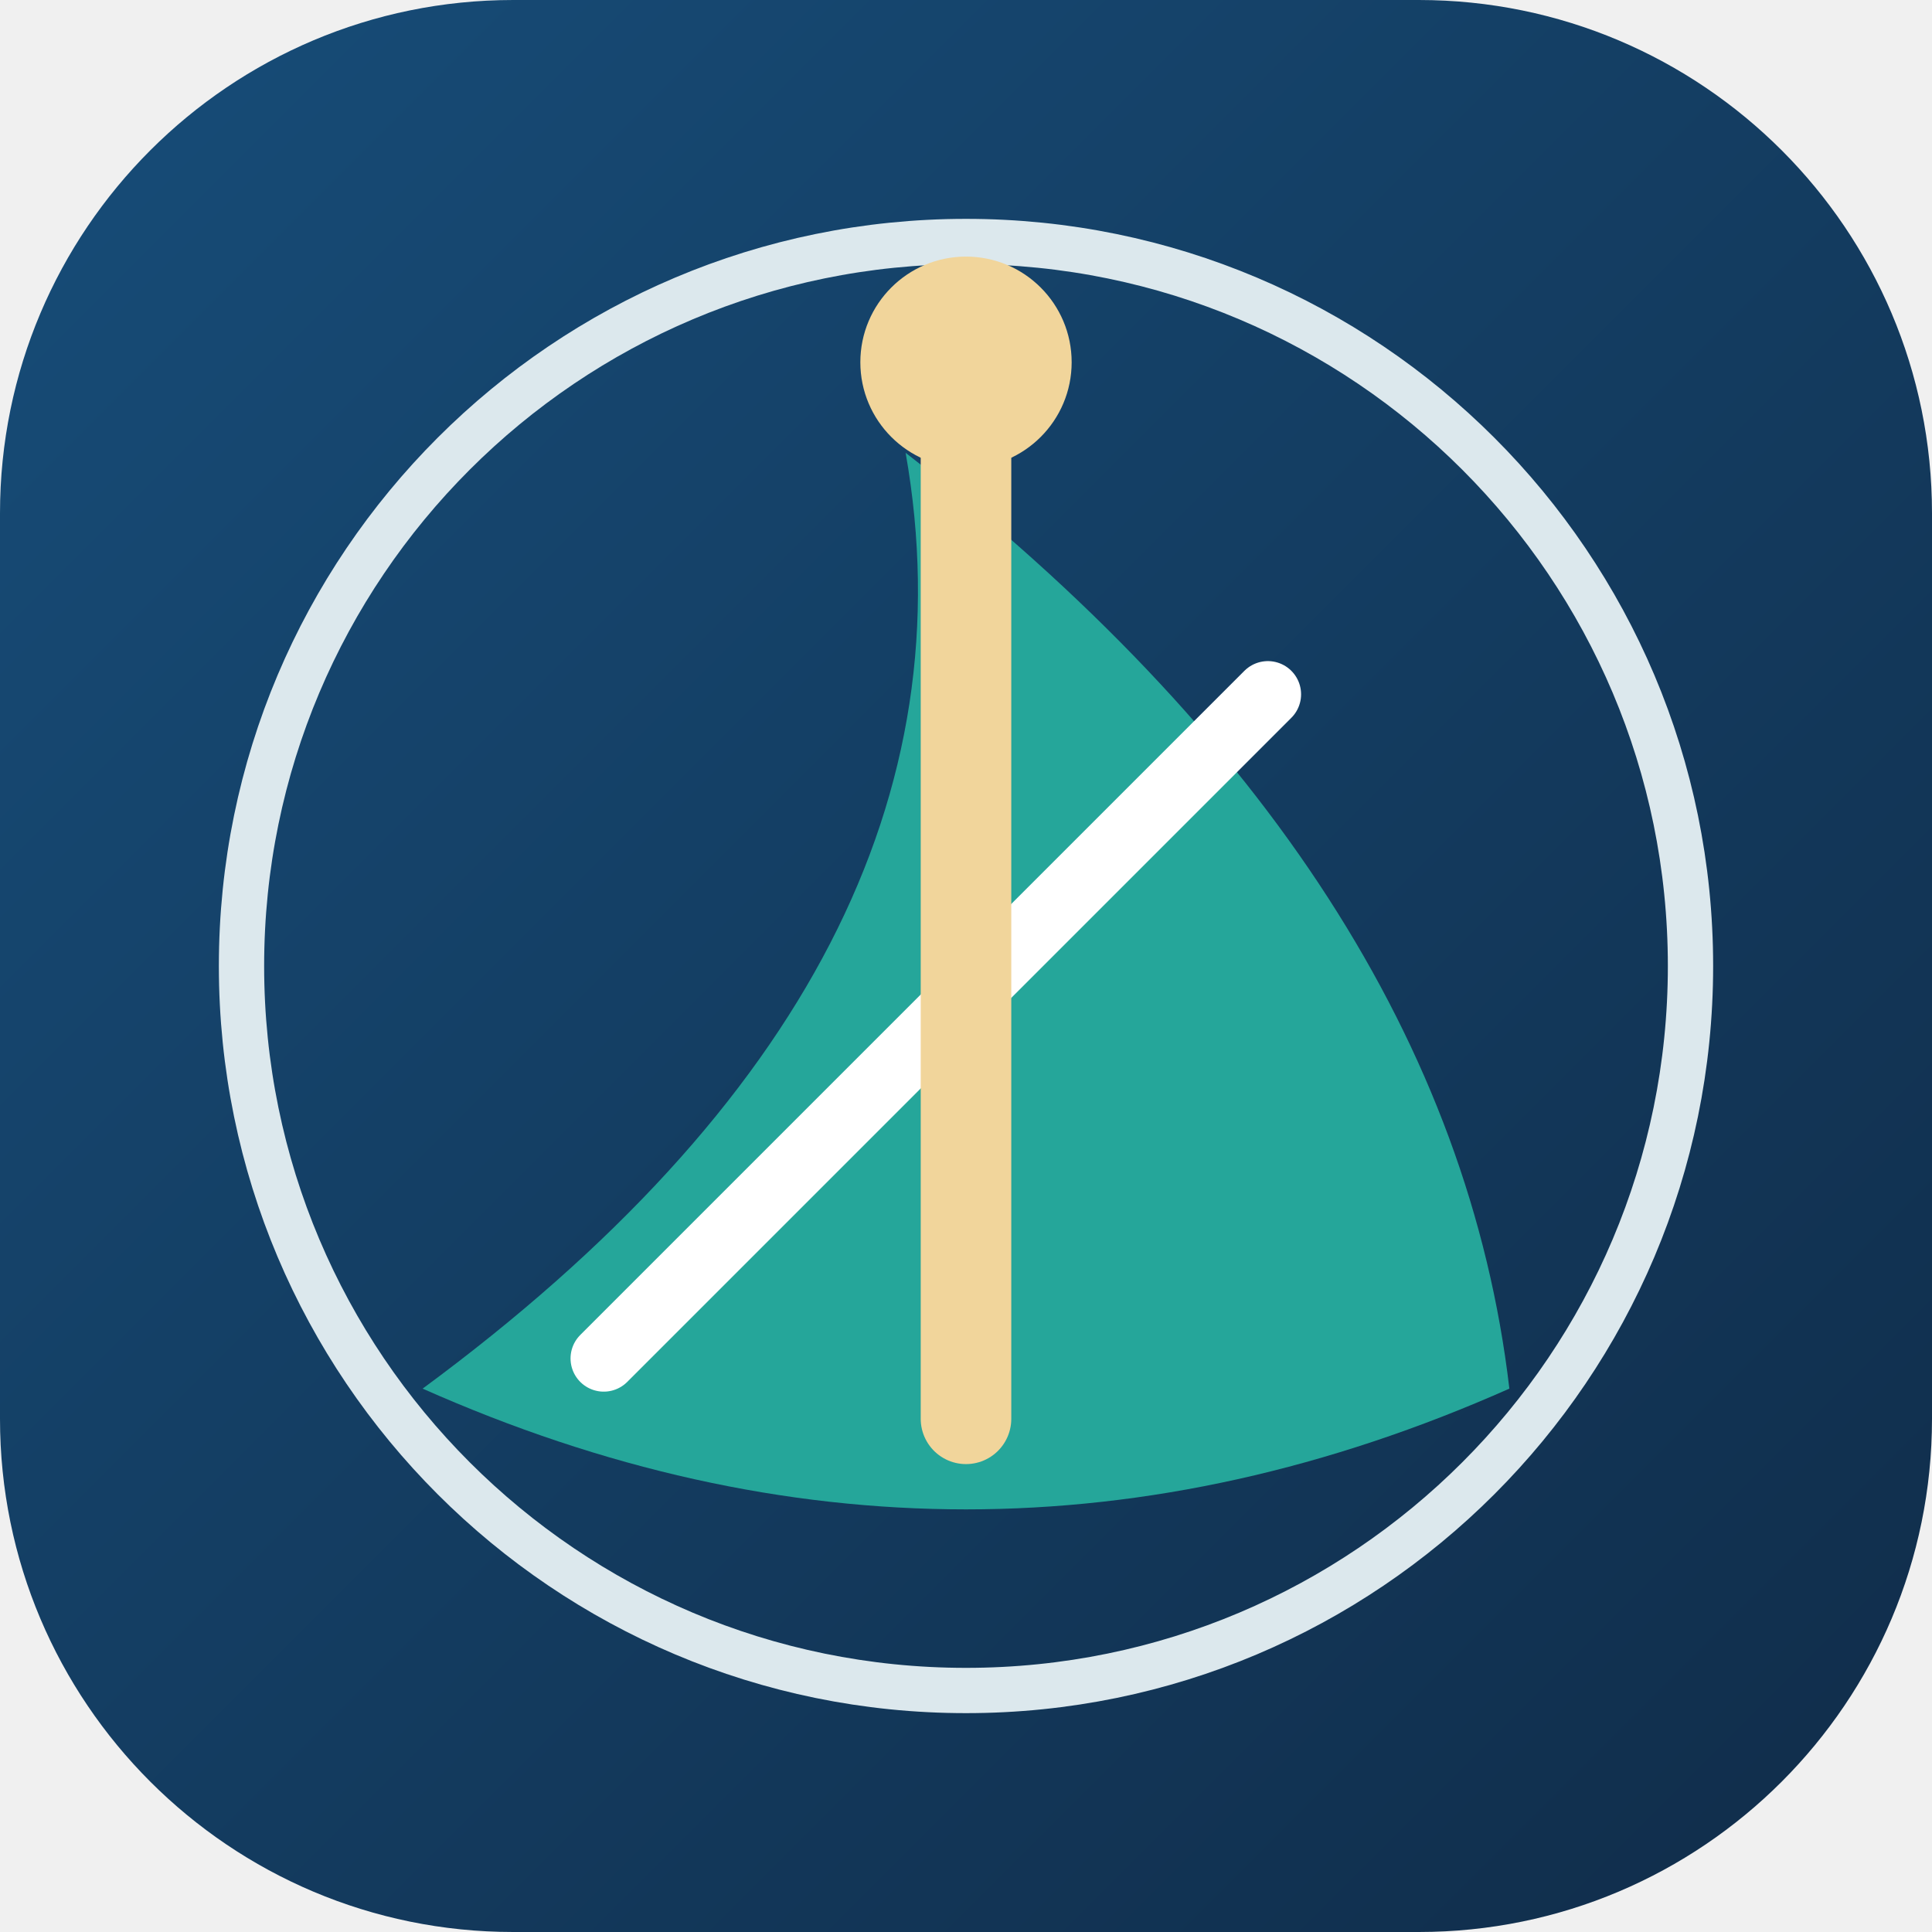
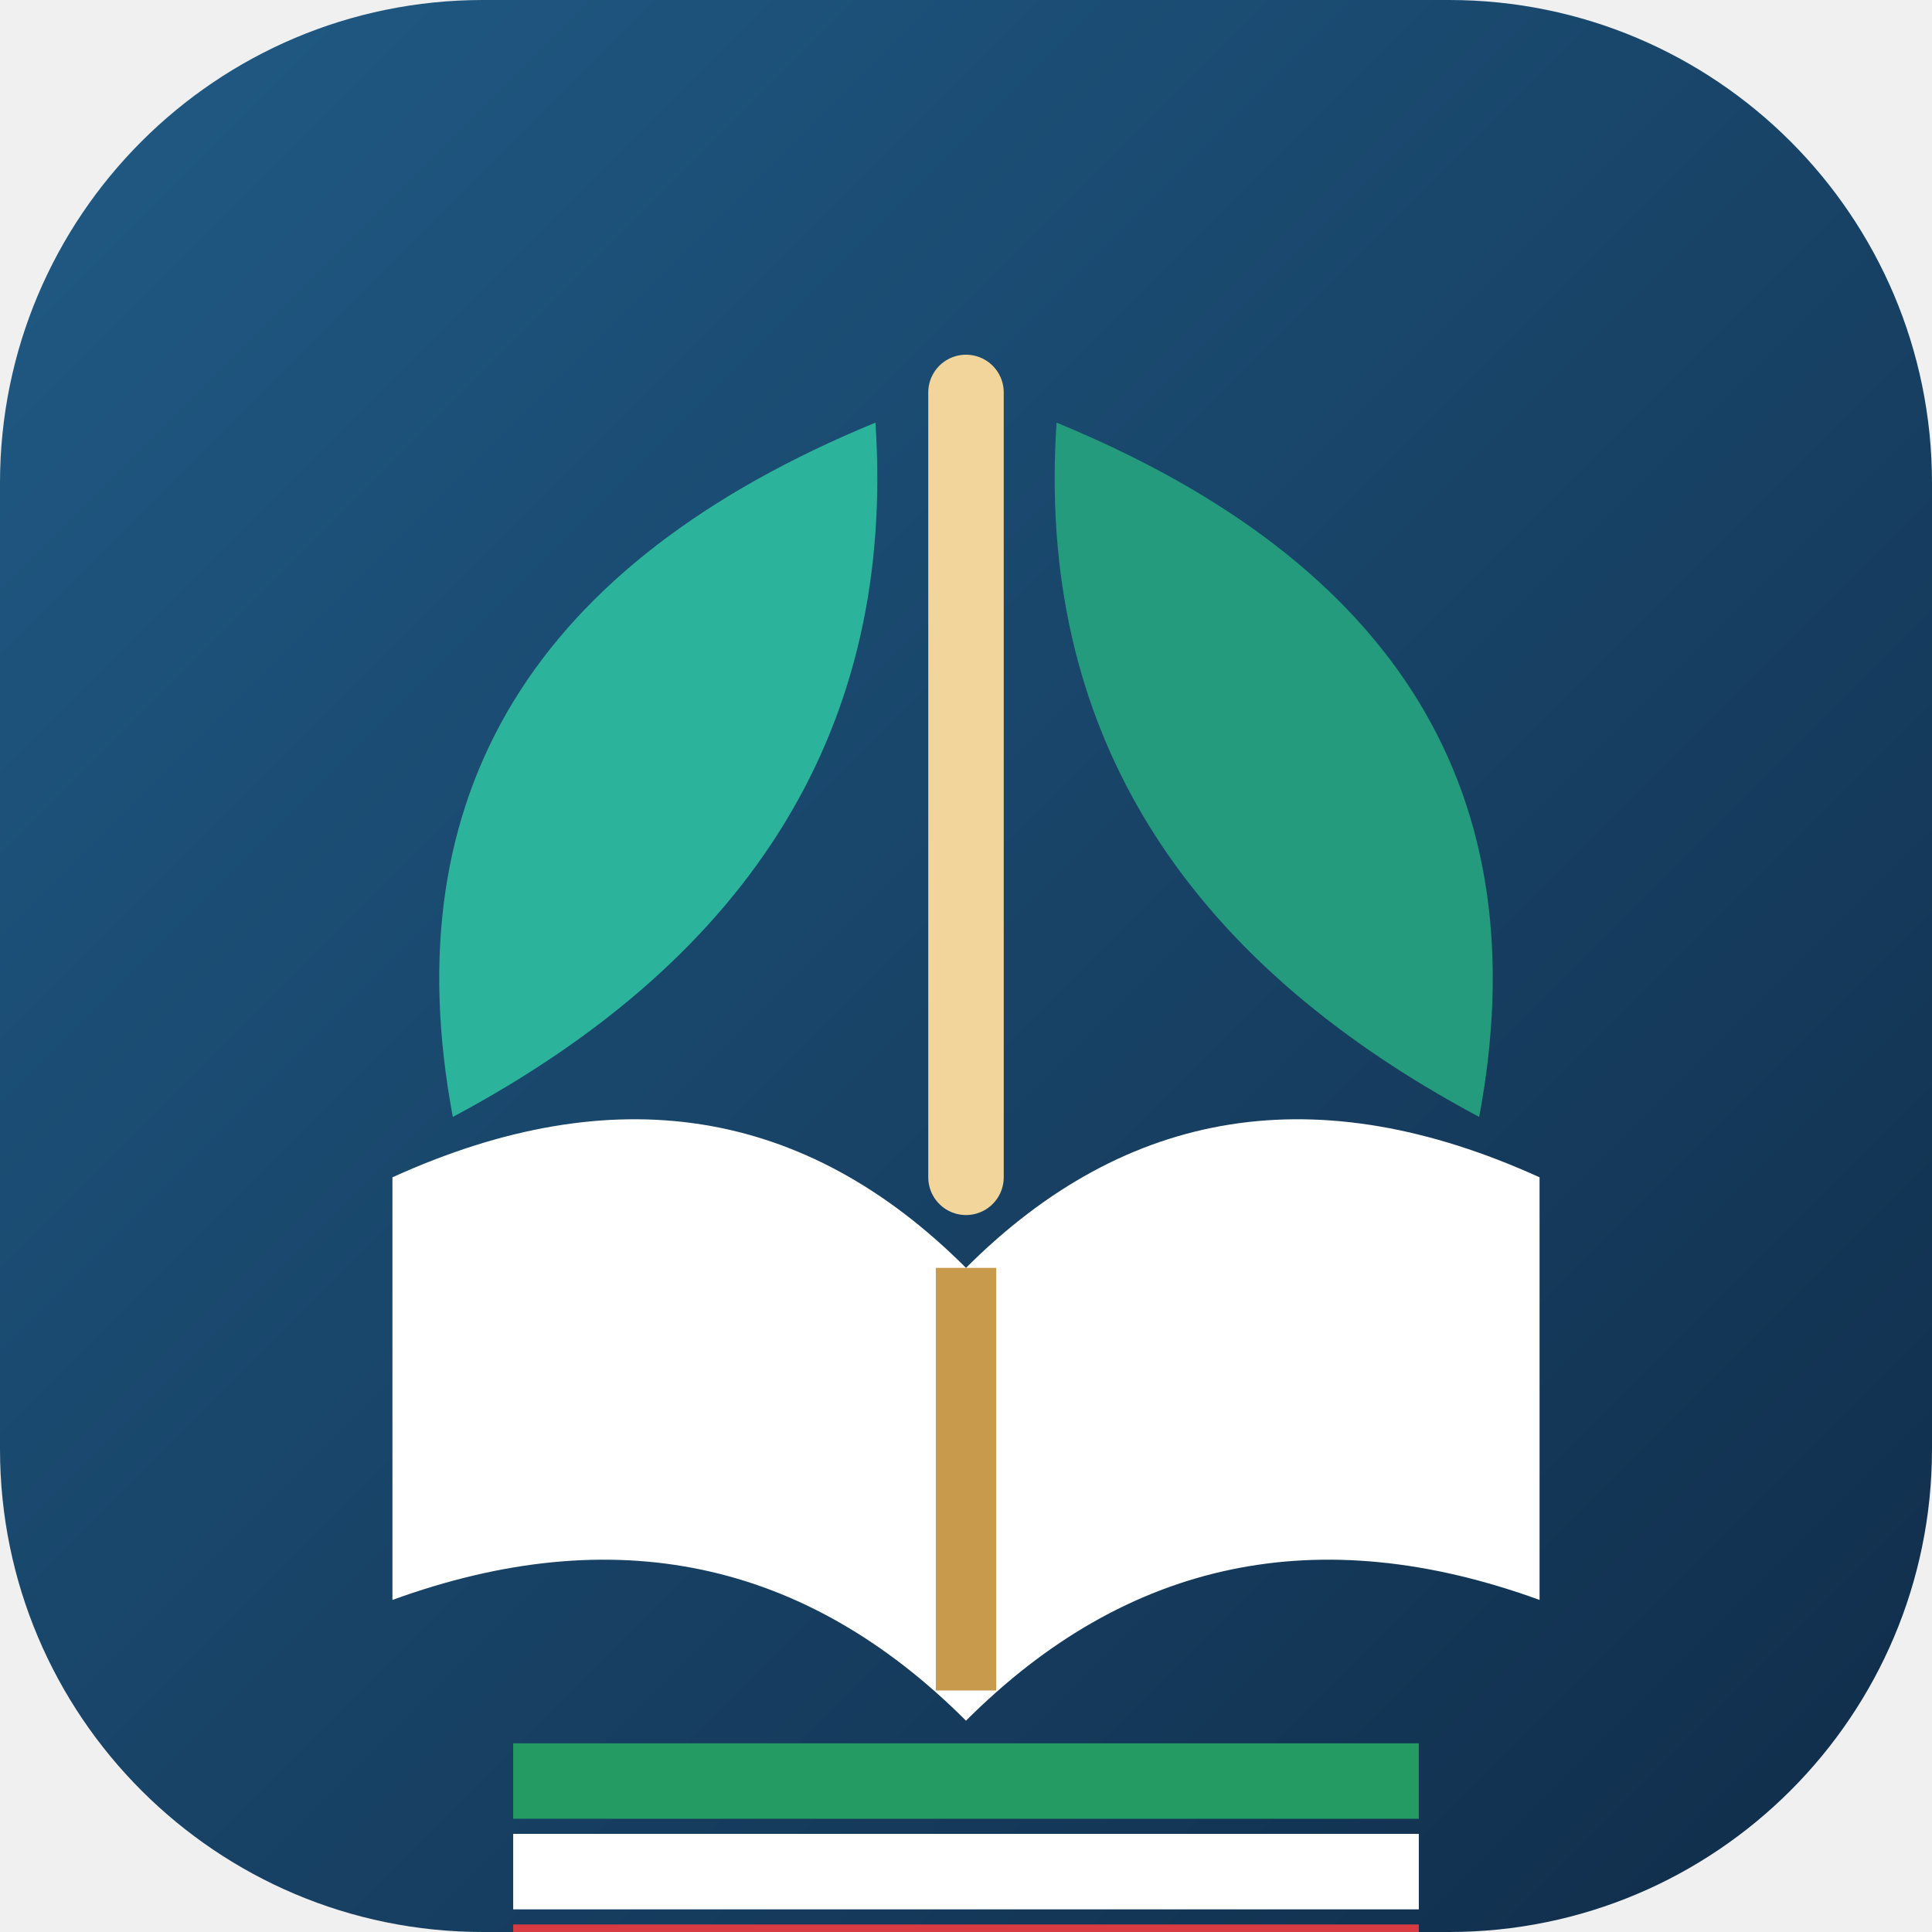
<svg xmlns="http://www.w3.org/2000/svg" viewBox="0 0 64 64">
  <defs>
-     <linearGradient id="b" x1="0" y1="0" x2="1" y2="1">
-       <stop stop-color="#174d79" />
+     <linearGradient id="n" x1="0" y1="0" x2="1" y2="1">
+       <stop stop-color="#205b86" />
      <stop offset="1" stop-color="#102c49" />
    </linearGradient>
  </defs>
-   <rect width="64" height="64" rx="17" fill="url(#b)" />
-   <circle cx="32" cy="32" r="24" fill="none" stroke="#dce8ed" stroke-width="1.5" />
-   <path d="M14 46Q33 32 30 15Q48 29 50 46Q32 54 14 46Z" fill="#25a69a" />
-   <path d="M20 45 42 23" stroke="#fff" stroke-width="2.2" stroke-linecap="round" />
-   <path d="M32 13V47" stroke="#f1d59b" stroke-width="3" stroke-linecap="round" />
-   <circle cx="32" cy="12" r="3.5" fill="#f1d59b" />
+   <rect width="64" height="64" rx="16" fill="url(#n)" />
+   <path d="M13 39Q24 34 32 42Q40 34 51 39V53Q40 49 32 57Q24 49 13 53Z" fill="#fff" />
+   <path d="M32 42V56" stroke="#c79b4b" stroke-width="2" />
+   <path d="M15 37Q12 21 29 14Q30 29 15 37Z" fill="#2cb39b" />
+   <path d="M49 37Q52 21 35 14Q34 29 49 37Z" fill="#239b7c" />
+   <path d="M32 13V39" stroke="#f1d59b" stroke-width="2.5" stroke-linecap="round" />
+   <path d="M17 59H47" stroke="#239b63" stroke-width="2.5" />
+   <path d="M17 62H47" stroke="#fff" stroke-width="2.5" />
+   <path d="M17 65H47" stroke="#d83b42" stroke-width="2.5" />
</svg>
